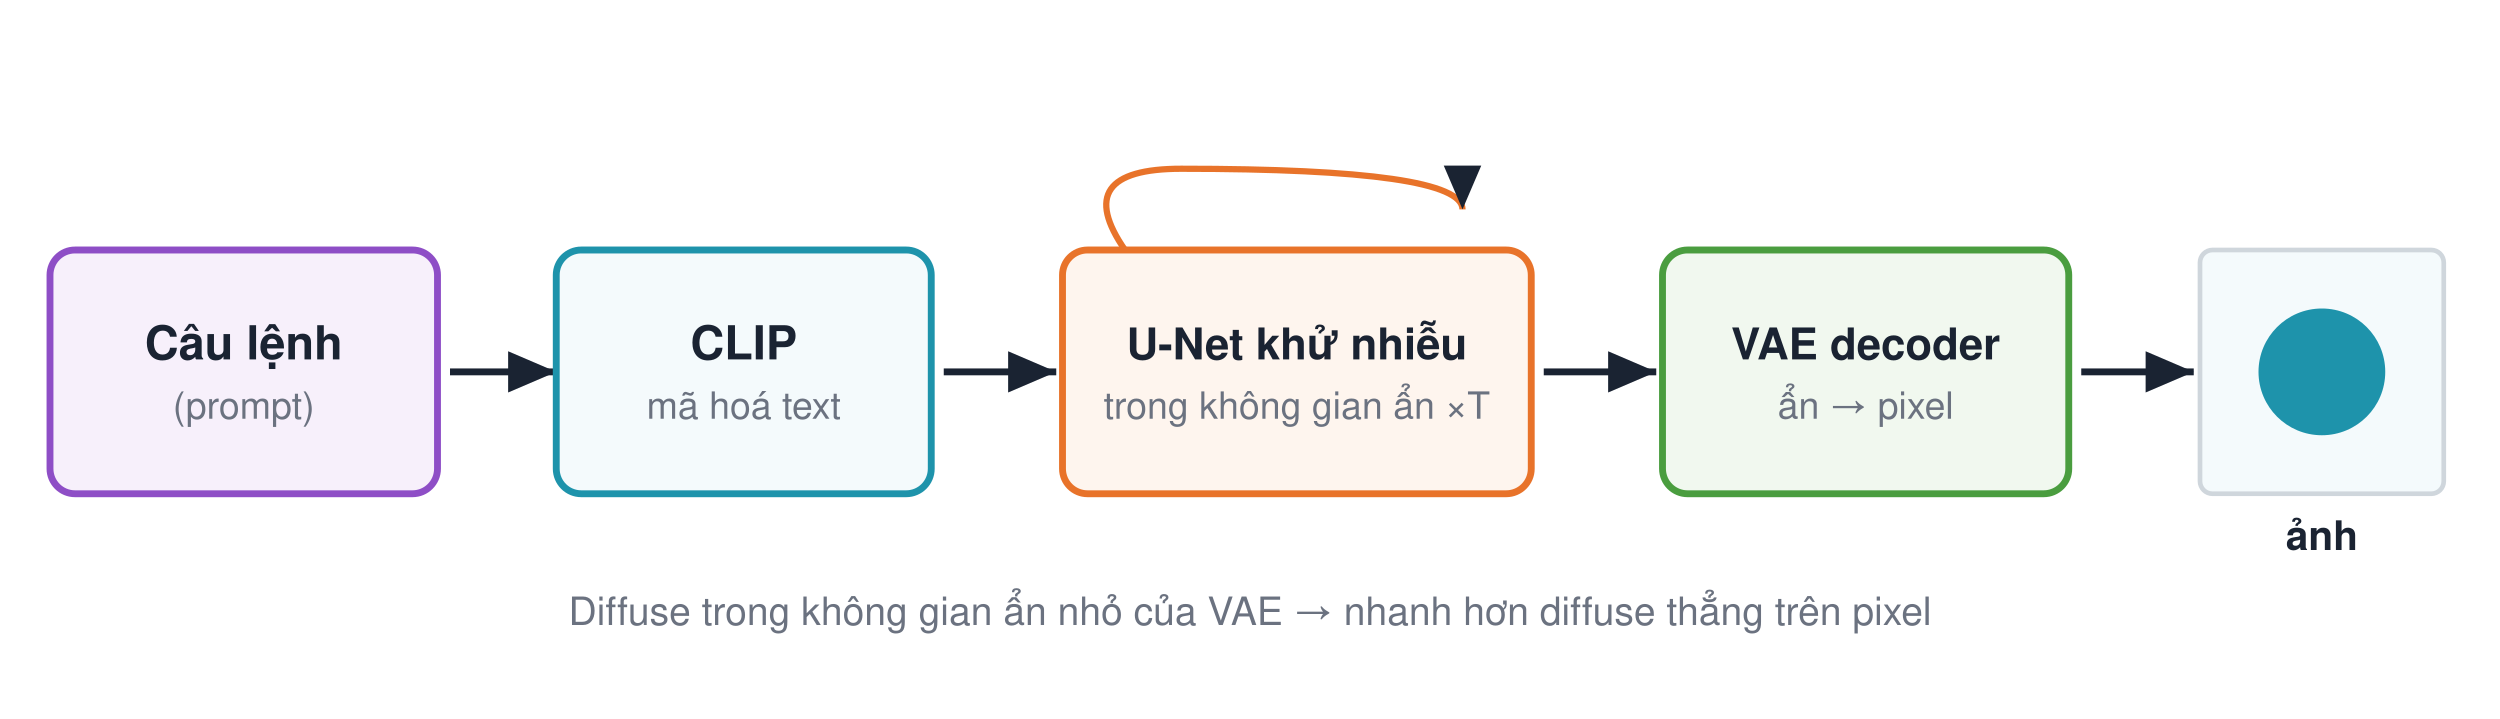
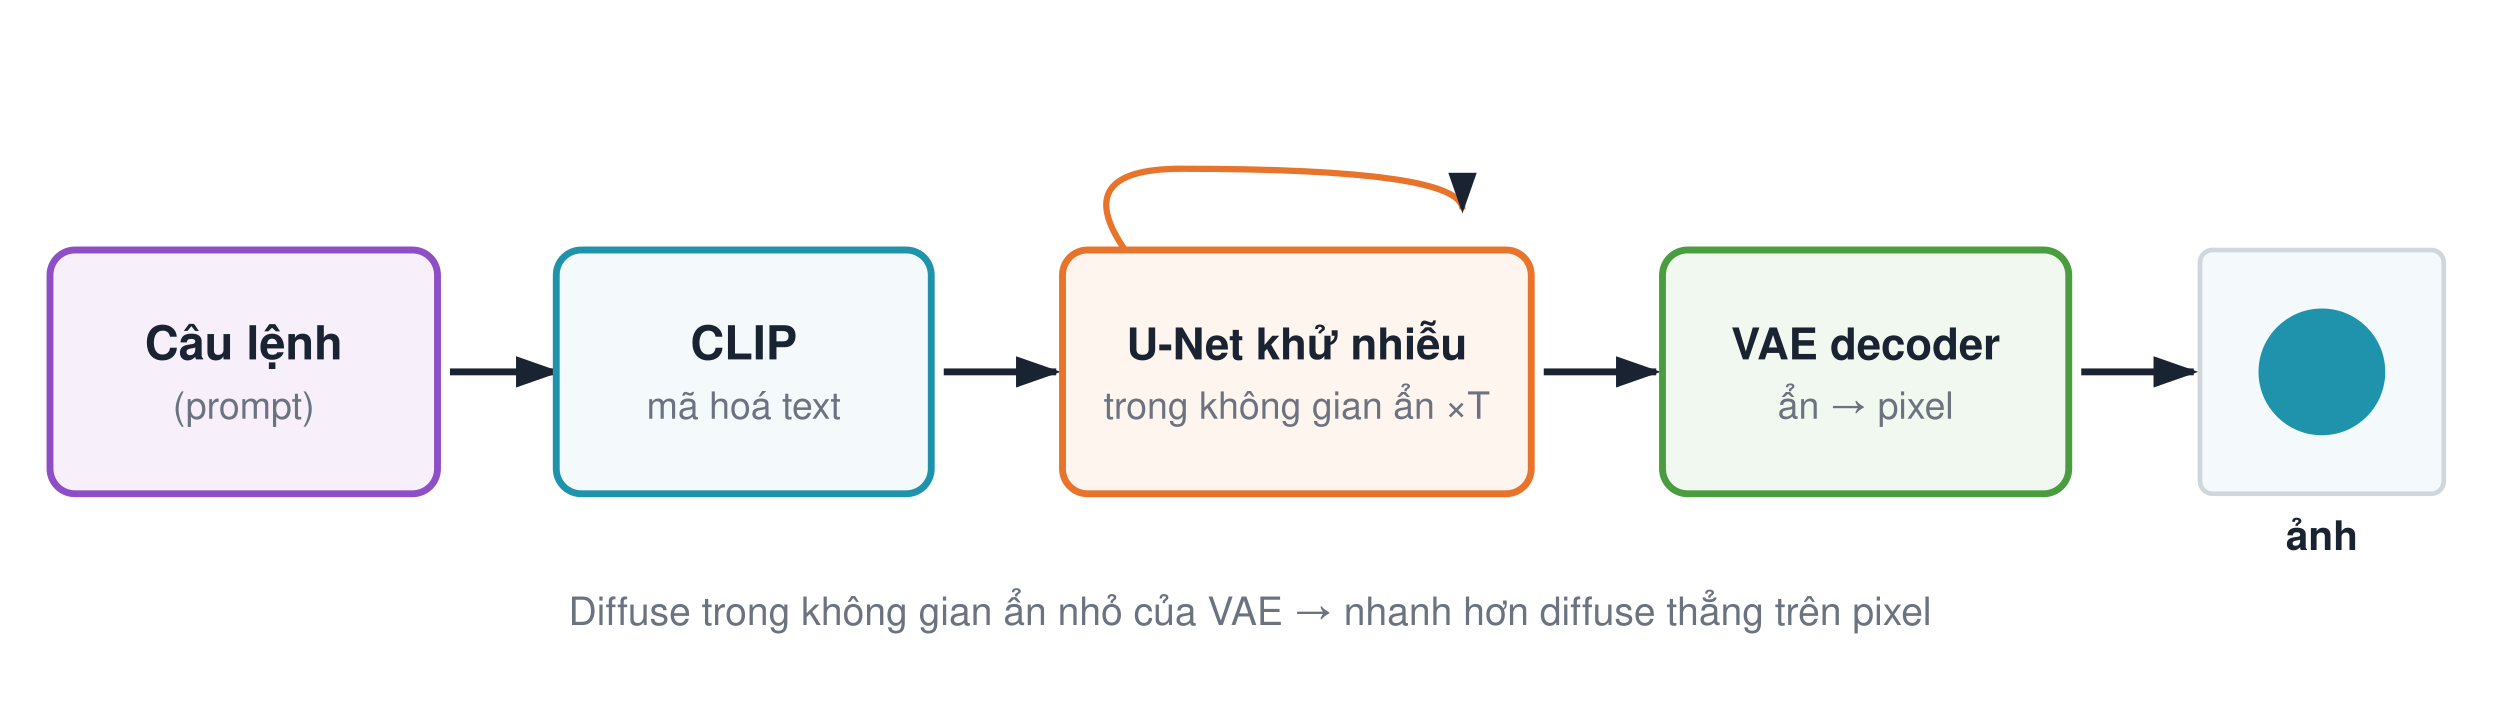
<svg xmlns="http://www.w3.org/2000/svg" viewBox="0 0 800 230" font-family="-apple-system, BlinkMacSystemFont, 'Segoe UI', Helvetica, Arial, sans-serif">
  <defs>
-     <marker id="arr" markerWidth="9" markerHeight="9" refX="7" refY="3" orient="auto" markerUnits="strokeWidth">
-       <path d="M0,0 L7,3 L0,6 Z" fill="#1a2332" />
+     <marker id="arr" viewBox="0 0 10 10" markerWidth="6.5" markerHeight="6.5" refX="9" refY="5" orient="auto" markerUnits="strokeWidth">
+       <path d="M0,1.5 L10,5 L0,8.5 Z" fill="#1a2332" />
    </marker>
  </defs>
  <rect x="16" y="80" width="124" height="78" rx="8" fill="#f7f0fb" stroke="#8e4ec6" stroke-width="2.2" />
  <text x="78.0" y="115.0" text-anchor="middle" font-size="15" font-weight="600" fill="#1a2332">Câu lệnh</text>
  <text x="78.0" y="134.0" text-anchor="middle" font-size="12" fill="#6b7280">(prompt)</text>
  <line x1="144" y1="119.0" x2="178" y2="119.0" stroke="#1a2332" stroke-width="2.2" marker-end="url(#arr)" />
  <rect x="178" y="80" width="120" height="78" rx="8" fill="#f4fafc" stroke="#1E93AB" stroke-width="2.2" />
  <text x="238.0" y="115.0" text-anchor="middle" font-size="15" font-weight="600" fill="#1a2332">CLIP</text>
  <text x="238.0" y="134.0" text-anchor="middle" font-size="12" fill="#6b7280">mã hoá text</text>
  <line x1="302" y1="119.0" x2="338" y2="119.0" stroke="#1a2332" stroke-width="2.2" marker-end="url(#arr)" />
  <rect x="340" y="80" width="150" height="78" rx="8" fill="#fef5ee" stroke="#e8732a" stroke-width="2.2" />
  <text x="415.0" y="115.0" text-anchor="middle" font-size="14" font-weight="600" fill="#1a2332">U-Net khử nhiễu</text>
  <text x="415.0" y="134.0" text-anchor="middle" font-size="12" fill="#6b7280">trong không gian ẩn ×T</text>
  <path d="M 360 80 q -18 -26 18 -26 q 90 0 90 13" fill="none" stroke="#e8732a" stroke-width="2" marker-end="url(#arr)" />
  <line x1="494" y1="119.0" x2="530" y2="119.0" stroke="#1a2332" stroke-width="2.2" marker-end="url(#arr)" />
  <rect x="532" y="80" width="130" height="78" rx="8" fill="#f1f8ef" stroke="#4a9d3f" stroke-width="2.2" />
  <text x="597.0" y="115.0" text-anchor="middle" font-size="14" font-weight="600" fill="#1a2332">VAE decoder</text>
  <text x="597.0" y="134.0" text-anchor="middle" font-size="12" fill="#6b7280">ẩn → pixel</text>
  <line x1="666" y1="119.0" x2="702" y2="119.0" stroke="#1a2332" stroke-width="2.2" marker-end="url(#arr)" />
  <rect x="704" y="80" width="78" height="78" rx="4" fill="rgb(244,250,252)" stroke="#cfd6dc" stroke-width="1.5" />
  <circle cx="743.0" cy="119.0" r="20.28" fill="#1E93AB" opacity="1.00" />
  <text x="743.0" y="176" text-anchor="middle" font-size="13" font-weight="600" fill="#1a2332">ảnh</text>
  <text x="400.0" y="200" text-anchor="middle" font-size="12.5" fill="#6b7280">Diffuse trong không gian ẩn nhỏ của VAE → nhanh hơn diffuse thẳng trên pixel</text>
</svg>
